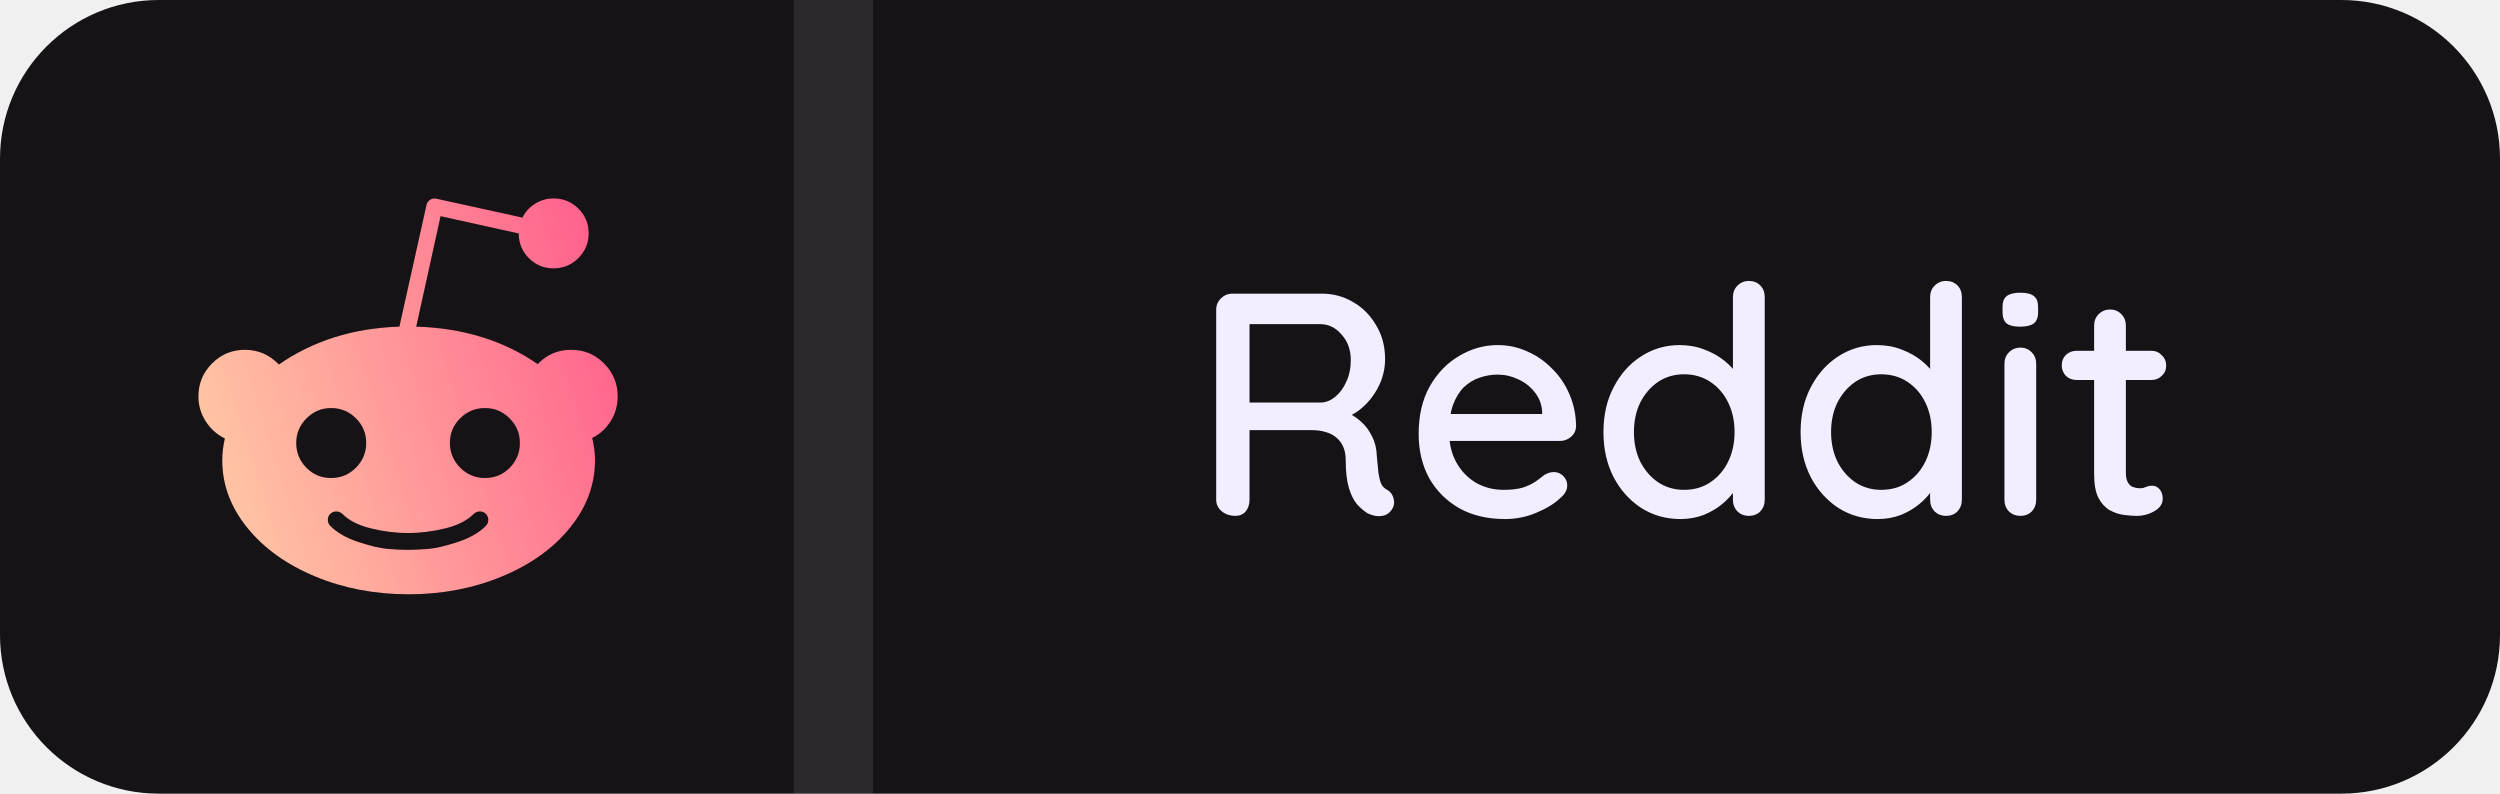
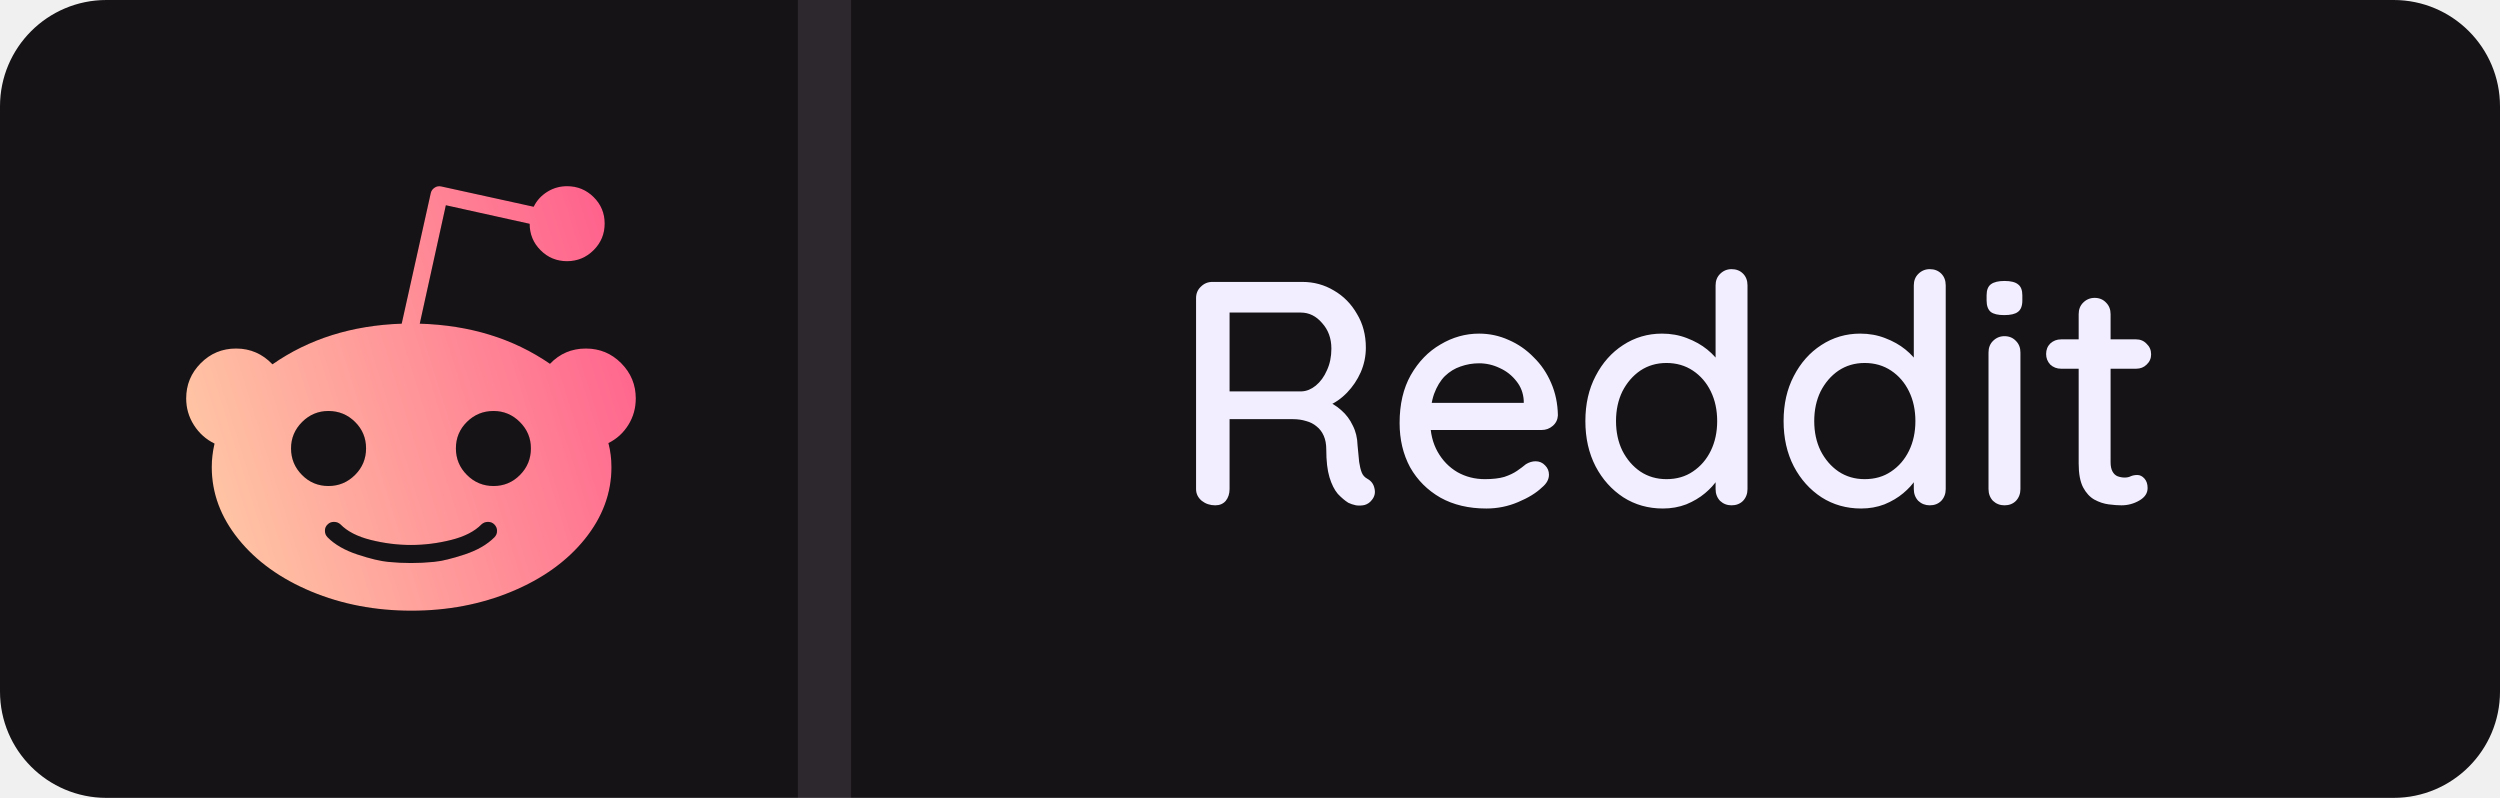
- <svg xmlns="http://www.w3.org/2000/svg" width="63" height="20" viewBox="0 0 63 20" fill="none">
-   <rect width="63" height="20" rx="4" fill="#161316" />
+ <svg xmlns="http://www.w3.org/2000/svg" width="94" height="30" viewBox="0 0 94 30" fill="none">
+   <rect width="94" height="30" rx="4" fill="#161316" />
  <g clip-path="url(#clip0_265_26)">
-     <path d="M15.566 9.988C15.566 10.216 15.508 10.424 15.392 10.61C15.276 10.797 15.12 10.94 14.923 11.038C14.97 11.219 14.994 11.407 14.994 11.604C14.994 12.213 14.785 12.777 14.366 13.296C13.947 13.815 13.377 14.225 12.653 14.525C11.93 14.826 11.144 14.976 10.295 14.976C9.446 14.976 8.661 14.826 7.939 14.525C7.218 14.225 6.648 13.815 6.229 13.296C5.811 12.777 5.601 12.213 5.601 11.604C5.601 11.419 5.623 11.234 5.666 11.05C5.466 10.951 5.305 10.807 5.183 10.616C5.061 10.425 5 10.216 5 9.988C5 9.666 5.114 9.39 5.342 9.16C5.57 8.93 5.847 8.815 6.173 8.815C6.507 8.815 6.792 8.939 7.028 9.186C7.885 8.589 8.897 8.27 10.065 8.231L10.749 5.159C10.761 5.108 10.79 5.067 10.837 5.035C10.884 5.004 10.935 4.994 10.991 5.006L13.166 5.483C13.237 5.338 13.343 5.221 13.485 5.133C13.626 5.044 13.781 5 13.95 5C14.194 5 14.402 5.085 14.575 5.256C14.748 5.427 14.835 5.635 14.835 5.879C14.835 6.122 14.748 6.331 14.575 6.504C14.402 6.676 14.194 6.763 13.95 6.763C13.707 6.763 13.499 6.677 13.328 6.506C13.157 6.335 13.072 6.128 13.072 5.884L11.103 5.448L10.489 8.231C11.669 8.267 12.689 8.581 13.55 9.175C13.777 8.935 14.059 8.815 14.393 8.815C14.719 8.815 14.996 8.93 15.224 9.16C15.452 9.39 15.566 9.666 15.566 9.988ZM7.465 11.162C7.465 11.405 7.55 11.614 7.721 11.787C7.892 11.96 8.099 12.046 8.343 12.046C8.587 12.046 8.795 11.96 8.968 11.787C9.141 11.614 9.228 11.405 9.228 11.162C9.228 10.918 9.141 10.71 8.968 10.54C8.795 10.368 8.587 10.283 8.343 10.283C8.103 10.283 7.897 10.37 7.724 10.543C7.551 10.715 7.465 10.922 7.465 11.162ZM12.241 13.255C12.284 13.211 12.305 13.16 12.305 13.101C12.305 13.043 12.284 12.991 12.241 12.948C12.201 12.909 12.152 12.889 12.093 12.889C12.034 12.889 11.983 12.909 11.94 12.948C11.779 13.113 11.541 13.235 11.226 13.314C10.912 13.392 10.598 13.432 10.283 13.432C9.969 13.432 9.654 13.392 9.34 13.314C9.025 13.235 8.787 13.113 8.626 12.948C8.583 12.909 8.532 12.889 8.473 12.889C8.414 12.889 8.365 12.909 8.325 12.948C8.282 12.987 8.261 13.037 8.261 13.098C8.261 13.159 8.282 13.211 8.325 13.255C8.495 13.424 8.727 13.557 9.024 13.656C9.321 13.754 9.562 13.812 9.746 13.83C9.931 13.847 10.11 13.856 10.283 13.856C10.456 13.856 10.635 13.847 10.82 13.83C11.004 13.812 11.245 13.754 11.542 13.656C11.839 13.557 12.072 13.424 12.241 13.255ZM12.223 12.046C12.467 12.046 12.674 11.96 12.845 11.787C13.016 11.614 13.101 11.405 13.101 11.162C13.101 10.922 13.015 10.715 12.842 10.543C12.669 10.37 12.463 10.283 12.223 10.283C11.979 10.283 11.771 10.368 11.598 10.54C11.425 10.71 11.338 10.918 11.338 11.162C11.338 11.405 11.425 11.614 11.598 11.787C11.771 11.96 11.979 12.046 12.223 12.046Z" fill="black" />
-     <path d="M15.566 9.988C15.566 10.216 15.508 10.424 15.392 10.61C15.276 10.797 15.12 10.94 14.923 11.038C14.97 11.219 14.994 11.407 14.994 11.604C14.994 12.213 14.785 12.777 14.366 13.296C13.947 13.815 13.377 14.225 12.653 14.525C11.93 14.826 11.144 14.976 10.295 14.976C9.446 14.976 8.661 14.826 7.939 14.525C7.218 14.225 6.648 13.815 6.229 13.296C5.811 12.777 5.601 12.213 5.601 11.604C5.601 11.419 5.623 11.234 5.666 11.05C5.466 10.951 5.305 10.807 5.183 10.616C5.061 10.425 5 10.216 5 9.988C5 9.666 5.114 9.39 5.342 9.16C5.57 8.93 5.847 8.815 6.173 8.815C6.507 8.815 6.792 8.939 7.028 9.186C7.885 8.589 8.897 8.27 10.065 8.231L10.749 5.159C10.761 5.108 10.79 5.067 10.837 5.035C10.884 5.004 10.935 4.994 10.991 5.006L13.166 5.483C13.237 5.338 13.343 5.221 13.485 5.133C13.626 5.044 13.781 5 13.95 5C14.194 5 14.402 5.085 14.575 5.256C14.748 5.427 14.835 5.635 14.835 5.879C14.835 6.122 14.748 6.331 14.575 6.504C14.402 6.676 14.194 6.763 13.95 6.763C13.707 6.763 13.499 6.677 13.328 6.506C13.157 6.335 13.072 6.128 13.072 5.884L11.103 5.448L10.489 8.231C11.669 8.267 12.689 8.581 13.55 9.175C13.777 8.935 14.059 8.815 14.393 8.815C14.719 8.815 14.996 8.93 15.224 9.16C15.452 9.39 15.566 9.666 15.566 9.988ZM7.465 11.162C7.465 11.405 7.55 11.614 7.721 11.787C7.892 11.96 8.099 12.046 8.343 12.046C8.587 12.046 8.795 11.96 8.968 11.787C9.141 11.614 9.228 11.405 9.228 11.162C9.228 10.918 9.141 10.71 8.968 10.54C8.795 10.368 8.587 10.283 8.343 10.283C8.103 10.283 7.897 10.37 7.724 10.543C7.551 10.715 7.465 10.922 7.465 11.162ZM12.241 13.255C12.284 13.211 12.305 13.16 12.305 13.101C12.305 13.043 12.284 12.991 12.241 12.948C12.201 12.909 12.152 12.889 12.093 12.889C12.034 12.889 11.983 12.909 11.94 12.948C11.779 13.113 11.541 13.235 11.226 13.314C10.912 13.392 10.598 13.432 10.283 13.432C9.969 13.432 9.654 13.392 9.34 13.314C9.025 13.235 8.787 13.113 8.626 12.948C8.583 12.909 8.532 12.889 8.473 12.889C8.414 12.889 8.365 12.909 8.325 12.948C8.282 12.987 8.261 13.037 8.261 13.098C8.261 13.159 8.282 13.211 8.325 13.255C8.495 13.424 8.727 13.557 9.024 13.656C9.321 13.754 9.562 13.812 9.746 13.83C9.931 13.847 10.11 13.856 10.283 13.856C10.456 13.856 10.635 13.847 10.82 13.83C11.004 13.812 11.245 13.754 11.542 13.656C11.839 13.557 12.072 13.424 12.241 13.255ZM12.223 12.046C12.467 12.046 12.674 11.96 12.845 11.787C13.016 11.614 13.101 11.405 13.101 11.162C13.101 10.922 13.015 10.715 12.842 10.543C12.669 10.37 12.463 10.283 12.223 10.283C11.979 10.283 11.771 10.368 11.598 10.54C11.425 10.71 11.338 10.918 11.338 11.162C11.338 11.405 11.425 11.614 11.598 11.787C11.771 11.96 11.979 12.046 12.223 12.046Z" fill="url(#paint0_linear_265_26)" />
+     <path d="M23.906 14.981C23.906 15.346 23.813 15.678 23.627 15.976C23.442 16.275 23.192 16.503 22.877 16.66C22.953 16.95 22.991 17.252 22.991 17.566C22.991 18.541 22.656 19.443 21.986 20.274C21.316 21.104 20.402 21.759 19.245 22.241C18.088 22.722 16.83 22.962 15.472 22.962C14.113 22.962 12.857 22.722 11.703 22.241C10.549 21.759 9.637 21.104 8.967 20.274C8.297 19.443 7.962 18.541 7.962 17.566C7.962 17.27 7.997 16.975 8.066 16.679C7.745 16.522 7.487 16.291 7.292 15.986C7.097 15.681 7 15.346 7 14.981C7 14.465 7.182 14.024 7.547 13.656C7.912 13.288 8.355 13.104 8.877 13.104C9.412 13.104 9.868 13.302 10.245 13.698C11.616 12.742 13.236 12.233 15.104 12.17L16.198 7.255C16.217 7.173 16.264 7.107 16.34 7.057C16.415 7.006 16.497 6.991 16.585 7.009L20.066 7.774C20.179 7.541 20.349 7.354 20.576 7.212C20.802 7.071 21.05 7 21.321 7C21.711 7 22.044 7.137 22.321 7.41C22.598 7.684 22.736 8.016 22.736 8.406C22.736 8.796 22.598 9.129 22.321 9.406C22.044 9.682 21.711 9.821 21.321 9.821C20.931 9.821 20.599 9.684 20.326 9.41C20.052 9.137 19.915 8.805 19.915 8.415L16.764 7.717L15.783 12.17C17.67 12.226 19.302 12.73 20.679 13.679C21.044 13.296 21.494 13.104 22.028 13.104C22.55 13.104 22.994 13.288 23.358 13.656C23.723 14.024 23.906 14.465 23.906 14.981ZM10.943 16.858C10.943 17.248 11.08 17.582 11.354 17.858C11.627 18.135 11.959 18.274 12.349 18.274C12.739 18.274 13.072 18.135 13.349 17.858C13.626 17.582 13.764 17.248 13.764 16.858C13.764 16.469 13.626 16.137 13.349 15.863C13.072 15.59 12.739 15.453 12.349 15.453C11.965 15.453 11.635 15.591 11.358 15.868C11.082 16.145 10.943 16.475 10.943 16.858ZM18.585 20.207C18.654 20.138 18.689 20.057 18.689 19.962C18.689 19.868 18.654 19.786 18.585 19.717C18.522 19.654 18.443 19.623 18.349 19.623C18.255 19.623 18.173 19.654 18.104 19.717C17.846 19.981 17.465 20.176 16.962 20.302C16.459 20.428 15.956 20.491 15.453 20.491C14.95 20.491 14.447 20.428 13.943 20.302C13.44 20.176 13.06 19.981 12.802 19.717C12.733 19.654 12.651 19.623 12.557 19.623C12.462 19.623 12.384 19.654 12.321 19.717C12.252 19.78 12.217 19.86 12.217 19.957C12.217 20.055 12.252 20.138 12.321 20.207C12.591 20.478 12.964 20.692 13.439 20.849C13.914 21.006 14.299 21.099 14.594 21.127C14.89 21.156 15.176 21.17 15.453 21.17C15.73 21.17 16.016 21.156 16.311 21.127C16.607 21.099 16.992 21.006 17.467 20.849C17.942 20.692 18.314 20.478 18.585 20.207ZM18.557 18.274C18.947 18.274 19.278 18.135 19.552 17.858C19.826 17.582 19.962 17.248 19.962 16.858C19.962 16.475 19.824 16.145 19.547 15.868C19.27 15.591 18.94 15.453 18.557 15.453C18.167 15.453 17.833 15.59 17.557 15.863C17.28 16.137 17.142 16.469 17.142 16.858C17.142 17.248 17.28 17.582 17.557 17.858C17.833 18.135 18.167 18.274 18.557 18.274Z" fill="black" />
+     <path d="M23.906 14.981C23.906 15.346 23.813 15.678 23.627 15.976C23.442 16.275 23.192 16.503 22.877 16.66C22.953 16.95 22.991 17.252 22.991 17.566C22.991 18.541 22.656 19.443 21.986 20.274C21.316 21.104 20.402 21.759 19.245 22.241C18.088 22.722 16.83 22.962 15.472 22.962C14.113 22.962 12.857 22.722 11.703 22.241C10.549 21.759 9.637 21.104 8.967 20.274C8.297 19.443 7.962 18.541 7.962 17.566C7.962 17.27 7.997 16.975 8.066 16.679C7.745 16.522 7.487 16.291 7.292 15.986C7.097 15.681 7 15.346 7 14.981C7 14.465 7.182 14.024 7.547 13.656C7.912 13.288 8.355 13.104 8.877 13.104C9.412 13.104 9.868 13.302 10.245 13.698C11.616 12.742 13.236 12.233 15.104 12.17L16.198 7.255C16.217 7.173 16.264 7.107 16.34 7.057C16.415 7.006 16.497 6.991 16.585 7.009L20.066 7.774C20.179 7.541 20.349 7.354 20.576 7.212C20.802 7.071 21.05 7 21.321 7C21.711 7 22.044 7.137 22.321 7.41C22.598 7.684 22.736 8.016 22.736 8.406C22.736 8.796 22.598 9.129 22.321 9.406C22.044 9.682 21.711 9.821 21.321 9.821C20.931 9.821 20.599 9.684 20.326 9.41C20.052 9.137 19.915 8.805 19.915 8.415L16.764 7.717L15.783 12.17C17.67 12.226 19.302 12.73 20.679 13.679C21.044 13.296 21.494 13.104 22.028 13.104C22.55 13.104 22.994 13.288 23.358 13.656C23.723 14.024 23.906 14.465 23.906 14.981ZM10.943 16.858C10.943 17.248 11.08 17.582 11.354 17.858C11.627 18.135 11.959 18.274 12.349 18.274C12.739 18.274 13.072 18.135 13.349 17.858C13.626 17.582 13.764 17.248 13.764 16.858C13.764 16.469 13.626 16.137 13.349 15.863C13.072 15.59 12.739 15.453 12.349 15.453C11.965 15.453 11.635 15.591 11.358 15.868C11.082 16.145 10.943 16.475 10.943 16.858ZM18.585 20.207C18.654 20.138 18.689 20.057 18.689 19.962C18.689 19.868 18.654 19.786 18.585 19.717C18.522 19.654 18.443 19.623 18.349 19.623C18.255 19.623 18.173 19.654 18.104 19.717C17.846 19.981 17.465 20.176 16.962 20.302C16.459 20.428 15.956 20.491 15.453 20.491C14.95 20.491 14.447 20.428 13.943 20.302C13.44 20.176 13.06 19.981 12.802 19.717C12.733 19.654 12.651 19.623 12.557 19.623C12.462 19.623 12.384 19.654 12.321 19.717C12.252 19.78 12.217 19.86 12.217 19.957C12.217 20.055 12.252 20.138 12.321 20.207C12.591 20.478 12.964 20.692 13.439 20.849C13.914 21.006 14.299 21.099 14.594 21.127C14.89 21.156 15.176 21.17 15.453 21.17C15.73 21.17 16.016 21.156 16.311 21.127C16.607 21.099 16.992 21.006 17.467 20.849C17.942 20.692 18.314 20.478 18.585 20.207ZM18.557 18.274C18.947 18.274 19.278 18.135 19.552 17.858C19.826 17.582 19.962 17.248 19.962 16.858C19.962 16.475 19.824 16.145 19.547 15.868C19.27 15.591 18.94 15.453 18.557 15.453C18.167 15.453 17.833 15.59 17.557 15.863C17.28 16.137 17.142 16.469 17.142 16.858C17.142 17.248 17.28 17.582 17.557 17.858C17.833 18.135 18.167 18.274 18.557 18.274Z" fill="url(#paint0_linear_265_26)" />
  </g>
-   <rect x="20" width="2" height="20" fill="#F2EEFF" fill-opacity="0.1" />
-   <path d="M31.128 13C31 13 30.888 12.963 30.792 12.888C30.696 12.808 30.648 12.709 30.648 12.592V7.808C30.648 7.691 30.688 7.595 30.768 7.52C30.848 7.44 30.944 7.4 31.056 7.4H33.312C33.6 7.4 33.864 7.472 34.104 7.616C34.344 7.755 34.536 7.949 34.68 8.2C34.829 8.445 34.904 8.728 34.904 9.048C34.904 9.261 34.861 9.467 34.776 9.664C34.691 9.856 34.576 10.027 34.432 10.176C34.288 10.325 34.125 10.437 33.944 10.512L33.856 10.36C34.021 10.419 34.165 10.504 34.288 10.616C34.411 10.723 34.507 10.851 34.576 11C34.651 11.144 34.691 11.309 34.696 11.496C34.712 11.661 34.725 11.8 34.736 11.912C34.752 12.019 34.773 12.107 34.8 12.176C34.827 12.245 34.875 12.299 34.944 12.336C35.04 12.389 35.099 12.469 35.12 12.576C35.147 12.683 35.125 12.779 35.056 12.864C35.008 12.928 34.947 12.971 34.872 12.992C34.803 13.008 34.731 13.011 34.656 13C34.581 12.984 34.517 12.963 34.464 12.936C34.379 12.883 34.291 12.808 34.2 12.712C34.115 12.611 34.045 12.472 33.992 12.296C33.939 12.12 33.912 11.888 33.912 11.6C33.912 11.467 33.891 11.352 33.848 11.256C33.805 11.16 33.747 11.083 33.672 11.024C33.597 10.96 33.509 10.915 33.408 10.888C33.307 10.856 33.195 10.84 33.072 10.84H31.376L31.488 10.68V12.592C31.488 12.709 31.456 12.808 31.392 12.888C31.328 12.963 31.24 13 31.128 13ZM31.384 10.144H33.296C33.419 10.139 33.536 10.091 33.648 10C33.765 9.904 33.859 9.776 33.928 9.616C34.003 9.456 34.04 9.275 34.04 9.072C34.04 8.816 33.963 8.603 33.808 8.432C33.659 8.256 33.48 8.168 33.272 8.168H31.4L31.488 7.96V10.312L31.384 10.144ZM37.926 13.08C37.484 13.08 37.1 12.989 36.774 12.808C36.449 12.621 36.196 12.368 36.014 12.048C35.838 11.723 35.75 11.352 35.75 10.936C35.75 10.467 35.844 10.067 36.03 9.736C36.222 9.4 36.47 9.144 36.774 8.968C37.078 8.787 37.401 8.696 37.742 8.696C38.004 8.696 38.252 8.749 38.486 8.856C38.721 8.957 38.929 9.101 39.11 9.288C39.297 9.469 39.444 9.685 39.55 9.936C39.657 10.181 39.713 10.451 39.718 10.744C39.713 10.851 39.67 10.939 39.59 11.008C39.51 11.077 39.417 11.112 39.31 11.112H36.198L36.006 10.432H39.014L38.862 10.576V10.376C38.852 10.189 38.79 10.027 38.678 9.888C38.566 9.744 38.428 9.635 38.262 9.56C38.097 9.48 37.924 9.44 37.742 9.44C37.582 9.44 37.428 9.467 37.278 9.52C37.134 9.568 37.004 9.648 36.886 9.76C36.774 9.872 36.684 10.021 36.614 10.208C36.55 10.389 36.518 10.616 36.518 10.888C36.518 11.181 36.58 11.437 36.702 11.656C36.825 11.875 36.99 12.045 37.198 12.168C37.406 12.285 37.636 12.344 37.886 12.344C38.084 12.344 38.246 12.325 38.374 12.288C38.502 12.245 38.609 12.195 38.694 12.136C38.78 12.077 38.854 12.021 38.918 11.968C38.998 11.92 39.078 11.896 39.158 11.896C39.254 11.896 39.334 11.931 39.398 12C39.462 12.064 39.494 12.141 39.494 12.232C39.494 12.349 39.436 12.456 39.318 12.552C39.174 12.691 38.974 12.813 38.718 12.92C38.468 13.027 38.204 13.08 37.926 13.08ZM44.071 7.08C44.188 7.08 44.284 7.117 44.358 7.192C44.433 7.267 44.471 7.365 44.471 7.488V12.592C44.471 12.709 44.433 12.808 44.358 12.888C44.284 12.963 44.188 13 44.071 13C43.959 13 43.862 12.963 43.782 12.888C43.708 12.808 43.67 12.709 43.67 12.592V12.016L43.839 12.024C43.839 12.12 43.798 12.229 43.718 12.352C43.644 12.469 43.54 12.584 43.407 12.696C43.273 12.808 43.116 12.901 42.934 12.976C42.753 13.045 42.559 13.08 42.35 13.08C41.983 13.08 41.652 12.987 41.358 12.8C41.065 12.608 40.833 12.349 40.663 12.024C40.492 11.693 40.407 11.315 40.407 10.888C40.407 10.461 40.492 10.085 40.663 9.76C40.833 9.429 41.062 9.171 41.35 8.984C41.644 8.792 41.969 8.696 42.327 8.696C42.55 8.696 42.758 8.733 42.95 8.808C43.148 8.883 43.319 8.979 43.462 9.096C43.606 9.213 43.718 9.339 43.798 9.472C43.879 9.6 43.919 9.723 43.919 9.84L43.67 9.864V7.488C43.67 7.371 43.708 7.275 43.782 7.2C43.862 7.12 43.959 7.08 44.071 7.08ZM42.438 12.344C42.694 12.344 42.916 12.28 43.102 12.152C43.294 12.024 43.444 11.851 43.55 11.632C43.657 11.413 43.711 11.165 43.711 10.888C43.711 10.611 43.657 10.363 43.55 10.144C43.444 9.925 43.294 9.752 43.102 9.624C42.91 9.496 42.689 9.432 42.438 9.432C42.193 9.432 41.974 9.496 41.782 9.624C41.596 9.752 41.447 9.925 41.334 10.144C41.228 10.363 41.175 10.611 41.175 10.888C41.175 11.165 41.228 11.413 41.334 11.632C41.447 11.851 41.596 12.024 41.782 12.152C41.974 12.28 42.193 12.344 42.438 12.344ZM49.039 7.08C49.157 7.08 49.253 7.117 49.327 7.192C49.402 7.267 49.439 7.365 49.439 7.488V12.592C49.439 12.709 49.402 12.808 49.327 12.888C49.253 12.963 49.157 13 49.039 13C48.927 13 48.831 12.963 48.751 12.888C48.677 12.808 48.639 12.709 48.639 12.592V12.016L48.807 12.024C48.807 12.12 48.767 12.229 48.687 12.352C48.613 12.469 48.509 12.584 48.375 12.696C48.242 12.808 48.085 12.901 47.903 12.976C47.722 13.045 47.527 13.08 47.319 13.08C46.951 13.08 46.621 12.987 46.327 12.8C46.034 12.608 45.802 12.349 45.631 12.024C45.461 11.693 45.375 11.315 45.375 10.888C45.375 10.461 45.461 10.085 45.631 9.76C45.802 9.429 46.031 9.171 46.319 8.984C46.613 8.792 46.938 8.696 47.295 8.696C47.519 8.696 47.727 8.733 47.919 8.808C48.117 8.883 48.287 8.979 48.431 9.096C48.575 9.213 48.687 9.339 48.767 9.472C48.847 9.6 48.887 9.723 48.887 9.84L48.639 9.864V7.488C48.639 7.371 48.677 7.275 48.751 7.2C48.831 7.12 48.927 7.08 49.039 7.08ZM47.407 12.344C47.663 12.344 47.885 12.28 48.071 12.152C48.263 12.024 48.413 11.851 48.519 11.632C48.626 11.413 48.679 11.165 48.679 10.888C48.679 10.611 48.626 10.363 48.519 10.144C48.413 9.925 48.263 9.752 48.071 9.624C47.879 9.496 47.658 9.432 47.407 9.432C47.162 9.432 46.943 9.496 46.751 9.624C46.565 9.752 46.415 9.925 46.303 10.144C46.197 10.363 46.143 10.611 46.143 10.888C46.143 11.165 46.197 11.413 46.303 11.632C46.415 11.851 46.565 12.024 46.751 12.152C46.943 12.28 47.162 12.344 47.407 12.344ZM51.312 12.592C51.312 12.709 51.275 12.808 51.2 12.888C51.125 12.963 51.029 13 50.912 13C50.8 13 50.704 12.963 50.624 12.888C50.549 12.808 50.512 12.709 50.512 12.592V9.168C50.512 9.051 50.549 8.955 50.624 8.88C50.704 8.8 50.8 8.76 50.912 8.76C51.029 8.76 51.125 8.8 51.2 8.88C51.275 8.955 51.312 9.051 51.312 9.168V12.592ZM50.904 8.232C50.749 8.232 50.637 8.205 50.568 8.152C50.499 8.093 50.464 7.997 50.464 7.864V7.736C50.464 7.603 50.501 7.509 50.576 7.456C50.651 7.403 50.763 7.376 50.912 7.376C51.072 7.376 51.187 7.405 51.256 7.464C51.325 7.517 51.36 7.608 51.36 7.736V7.864C51.36 8.003 51.323 8.099 51.248 8.152C51.179 8.205 51.064 8.232 50.904 8.232ZM52.332 8.84H54.212C54.319 8.84 54.407 8.877 54.476 8.952C54.551 9.021 54.588 9.109 54.588 9.216C54.588 9.317 54.551 9.403 54.476 9.472C54.407 9.541 54.319 9.576 54.212 9.576H52.332C52.225 9.576 52.135 9.541 52.06 9.472C51.991 9.397 51.956 9.309 51.956 9.208C51.956 9.101 51.991 9.013 52.06 8.944C52.135 8.875 52.225 8.84 52.332 8.84ZM53.172 7.8C53.289 7.8 53.386 7.84 53.46 7.92C53.535 7.995 53.572 8.091 53.572 8.208V11.92C53.572 12.016 53.588 12.093 53.62 12.152C53.652 12.211 53.695 12.251 53.748 12.272C53.807 12.293 53.865 12.304 53.924 12.304C53.983 12.304 54.033 12.293 54.076 12.272C54.124 12.251 54.18 12.24 54.244 12.24C54.308 12.24 54.367 12.269 54.42 12.328C54.474 12.387 54.5 12.467 54.5 12.568C54.5 12.696 54.431 12.8 54.292 12.88C54.154 12.96 54.004 13 53.844 13C53.754 13 53.647 12.992 53.524 12.976C53.401 12.96 53.282 12.92 53.164 12.856C53.052 12.792 52.959 12.691 52.884 12.552C52.809 12.408 52.772 12.208 52.772 11.952V8.208C52.772 8.091 52.809 7.995 52.884 7.92C52.964 7.84 53.06 7.8 53.172 7.8Z" fill="#F2EEFF" />
+   <rect x="30" width="2" height="30" fill="#F2EEFF" fill-opacity="0.1" />
+   <path d="M45.692 19C45.5 19 45.332 18.944 45.188 18.832C45.044 18.712 44.972 18.564 44.972 18.388V11.212C44.972 11.036 45.032 10.892 45.152 10.78C45.272 10.66 45.416 10.6 45.584 10.6H48.968C49.4 10.6 49.796 10.708 50.156 10.924C50.516 11.132 50.804 11.424 51.02 11.8C51.244 12.168 51.356 12.592 51.356 13.072C51.356 13.392 51.292 13.7 51.164 13.996C51.036 14.284 50.864 14.54 50.648 14.764C50.432 14.988 50.188 15.156 49.916 15.268L49.784 15.04C50.032 15.128 50.248 15.256 50.432 15.424C50.616 15.584 50.76 15.776 50.864 16C50.976 16.216 51.036 16.464 51.044 16.744C51.068 16.992 51.088 17.2 51.104 17.368C51.128 17.528 51.16 17.66 51.2 17.764C51.24 17.868 51.312 17.948 51.416 18.004C51.56 18.084 51.648 18.204 51.68 18.364C51.72 18.524 51.688 18.668 51.584 18.796C51.512 18.892 51.42 18.956 51.308 18.988C51.204 19.012 51.096 19.016 50.984 19C50.872 18.976 50.776 18.944 50.696 18.904C50.568 18.824 50.436 18.712 50.3 18.568C50.172 18.416 50.068 18.208 49.988 17.944C49.908 17.68 49.868 17.332 49.868 16.9C49.868 16.7 49.836 16.528 49.772 16.384C49.708 16.24 49.62 16.124 49.508 16.036C49.396 15.94 49.264 15.872 49.112 15.832C48.96 15.784 48.792 15.76 48.608 15.76H46.064L46.232 15.52V18.388C46.232 18.564 46.184 18.712 46.088 18.832C45.992 18.944 45.86 19 45.692 19ZM46.076 14.716H48.944C49.128 14.708 49.304 14.636 49.472 14.5C49.648 14.356 49.788 14.164 49.892 13.924C50.004 13.684 50.06 13.412 50.06 13.108C50.06 12.724 49.944 12.404 49.712 12.148C49.488 11.884 49.22 11.752 48.908 11.752H46.1L46.232 11.44V14.968L46.076 14.716ZM55.889 19.12C55.225 19.12 54.649 18.984 54.161 18.712C53.673 18.432 53.293 18.052 53.021 17.572C52.757 17.084 52.625 16.528 52.625 15.904C52.625 15.2 52.765 14.6 53.045 14.104C53.333 13.6 53.705 13.216 54.161 12.952C54.617 12.68 55.101 12.544 55.613 12.544C56.005 12.544 56.377 12.624 56.729 12.784C57.081 12.936 57.393 13.152 57.665 13.432C57.945 13.704 58.165 14.028 58.325 14.404C58.485 14.772 58.569 15.176 58.577 15.616C58.569 15.776 58.505 15.908 58.385 16.012C58.265 16.116 58.125 16.168 57.965 16.168H53.297L53.009 15.148H57.521L57.293 15.364V15.064C57.277 14.784 57.185 14.54 57.017 14.332C56.849 14.116 56.641 13.952 56.393 13.84C56.145 13.72 55.885 13.66 55.613 13.66C55.373 13.66 55.141 13.7 54.917 13.78C54.701 13.852 54.505 13.972 54.329 14.14C54.161 14.308 54.025 14.532 53.921 14.812C53.825 15.084 53.777 15.424 53.777 15.832C53.777 16.272 53.869 16.656 54.053 16.984C54.237 17.312 54.485 17.568 54.797 17.752C55.109 17.928 55.453 18.016 55.829 18.016C56.125 18.016 56.369 17.988 56.561 17.932C56.753 17.868 56.913 17.792 57.041 17.704C57.169 17.616 57.281 17.532 57.377 17.452C57.497 17.38 57.617 17.344 57.737 17.344C57.881 17.344 58.001 17.396 58.097 17.5C58.193 17.596 58.241 17.712 58.241 17.848C58.241 18.024 58.153 18.184 57.977 18.328C57.761 18.536 57.461 18.72 57.077 18.88C56.701 19.04 56.305 19.12 55.889 19.12ZM65.106 10.12C65.282 10.12 65.426 10.176 65.538 10.288C65.65 10.4 65.706 10.548 65.706 10.732V18.388C65.706 18.564 65.65 18.712 65.538 18.832C65.426 18.944 65.282 19 65.106 19C64.938 19 64.794 18.944 64.674 18.832C64.562 18.712 64.506 18.564 64.506 18.388V17.524L64.758 17.536C64.758 17.68 64.698 17.844 64.578 18.028C64.466 18.204 64.31 18.376 64.11 18.544C63.91 18.712 63.674 18.852 63.402 18.964C63.13 19.068 62.838 19.12 62.526 19.12C61.974 19.12 61.478 18.98 61.038 18.7C60.598 18.412 60.25 18.024 59.994 17.536C59.738 17.04 59.61 16.472 59.61 15.832C59.61 15.192 59.738 14.628 59.994 14.14C60.25 13.644 60.594 13.256 61.026 12.976C61.466 12.688 61.954 12.544 62.49 12.544C62.826 12.544 63.138 12.6 63.426 12.712C63.722 12.824 63.978 12.968 64.194 13.144C64.41 13.32 64.578 13.508 64.698 13.708C64.818 13.9 64.878 14.084 64.878 14.26L64.506 14.296V10.732C64.506 10.556 64.562 10.412 64.674 10.3C64.794 10.18 64.938 10.12 65.106 10.12ZM62.658 18.016C63.042 18.016 63.374 17.92 63.654 17.728C63.942 17.536 64.166 17.276 64.326 16.948C64.486 16.62 64.566 16.248 64.566 15.832C64.566 15.416 64.486 15.044 64.326 14.716C64.166 14.388 63.942 14.128 63.654 13.936C63.366 13.744 63.034 13.648 62.658 13.648C62.29 13.648 61.962 13.744 61.674 13.936C61.394 14.128 61.17 14.388 61.002 14.716C60.842 15.044 60.762 15.416 60.762 15.832C60.762 16.248 60.842 16.62 61.002 16.948C61.17 17.276 61.394 17.536 61.674 17.728C61.962 17.92 62.29 18.016 62.658 18.016ZM72.559 10.12C72.735 10.12 72.879 10.176 72.991 10.288C73.103 10.4 73.159 10.548 73.159 10.732V18.388C73.159 18.564 73.103 18.712 72.991 18.832C72.879 18.944 72.735 19 72.559 19C72.391 19 72.247 18.944 72.127 18.832C72.015 18.712 71.959 18.564 71.959 18.388V17.524L72.211 17.536C72.211 17.68 72.151 17.844 72.031 18.028C71.919 18.204 71.763 18.376 71.563 18.544C71.363 18.712 71.127 18.852 70.855 18.964C70.583 19.068 70.291 19.12 69.979 19.12C69.427 19.12 68.931 18.98 68.491 18.7C68.051 18.412 67.703 18.024 67.447 17.536C67.191 17.04 67.063 16.472 67.063 15.832C67.063 15.192 67.191 14.628 67.447 14.14C67.703 13.644 68.047 13.256 68.479 12.976C68.919 12.688 69.407 12.544 69.943 12.544C70.279 12.544 70.591 12.6 70.879 12.712C71.175 12.824 71.431 12.968 71.647 13.144C71.863 13.32 72.031 13.508 72.151 13.708C72.271 13.9 72.331 14.084 72.331 14.26L71.959 14.296V10.732C71.959 10.556 72.015 10.412 72.127 10.3C72.247 10.18 72.391 10.12 72.559 10.12ZM70.111 18.016C70.495 18.016 70.827 17.92 71.107 17.728C71.395 17.536 71.619 17.276 71.779 16.948C71.939 16.62 72.019 16.248 72.019 15.832C72.019 15.416 71.939 15.044 71.779 14.716C71.619 14.388 71.395 14.128 71.107 13.936C70.819 13.744 70.487 13.648 70.111 13.648C69.743 13.648 69.415 13.744 69.127 13.936C68.847 14.128 68.623 14.388 68.455 14.716C68.295 15.044 68.215 15.416 68.215 15.832C68.215 16.248 68.295 16.62 68.455 16.948C68.623 17.276 68.847 17.536 69.127 17.728C69.415 17.92 69.743 18.016 70.111 18.016ZM75.968 18.388C75.968 18.564 75.912 18.712 75.8 18.832C75.688 18.944 75.544 19 75.368 19C75.2 19 75.056 18.944 74.936 18.832C74.824 18.712 74.768 18.564 74.768 18.388V13.252C74.768 13.076 74.824 12.932 74.936 12.82C75.056 12.7 75.2 12.64 75.368 12.64C75.544 12.64 75.688 12.7 75.8 12.82C75.912 12.932 75.968 13.076 75.968 13.252V18.388ZM75.356 11.848C75.124 11.848 74.956 11.808 74.852 11.728C74.748 11.64 74.696 11.496 74.696 11.296V11.104C74.696 10.904 74.752 10.764 74.864 10.684C74.976 10.604 75.144 10.564 75.368 10.564C75.608 10.564 75.78 10.608 75.884 10.696C75.988 10.776 76.04 10.912 76.04 11.104V11.296C76.04 11.504 75.984 11.648 75.872 11.728C75.768 11.808 75.596 11.848 75.356 11.848ZM77.498 12.76H80.318C80.478 12.76 80.61 12.816 80.714 12.928C80.826 13.032 80.882 13.164 80.882 13.324C80.882 13.476 80.826 13.604 80.714 13.708C80.61 13.812 80.478 13.864 80.318 13.864H77.498C77.338 13.864 77.202 13.812 77.09 13.708C76.986 13.596 76.934 13.464 76.934 13.312C76.934 13.152 76.986 13.02 77.09 12.916C77.202 12.812 77.338 12.76 77.498 12.76ZM78.758 11.2C78.934 11.2 79.078 11.26 79.19 11.38C79.302 11.492 79.358 11.636 79.358 11.812V17.38C79.358 17.524 79.382 17.64 79.43 17.728C79.478 17.816 79.542 17.876 79.622 17.908C79.71 17.94 79.798 17.956 79.886 17.956C79.974 17.956 80.05 17.94 80.114 17.908C80.186 17.876 80.27 17.86 80.366 17.86C80.462 17.86 80.55 17.904 80.63 17.992C80.71 18.08 80.75 18.2 80.75 18.352C80.75 18.544 80.646 18.7 80.438 18.82C80.23 18.94 80.006 19 79.766 19C79.63 19 79.47 18.988 79.286 18.964C79.102 18.94 78.922 18.88 78.746 18.784C78.578 18.688 78.438 18.536 78.326 18.328C78.214 18.112 78.158 17.812 78.158 17.428V11.812C78.158 11.636 78.214 11.492 78.326 11.38C78.446 11.26 78.59 11.2 78.758 11.2Z" fill="#F2EEFF" />
  <defs>
-     <linearGradient id="paint0_linear_265_26" x1="5" y1="14.976" x2="17.467" y2="11.074" gradientUnits="userSpaceOnUse">
+     <linearGradient id="paint0_linear_265_26" x1="7" y1="22.962" x2="26.948" y2="16.718" gradientUnits="userSpaceOnUse">
      <stop stop-color="#FFD1A7" />
      <stop offset="1" stop-color="#FF5A8B" />
    </linearGradient>
    <clipPath id="clip0_265_26">
-       <rect width="10.566" height="10" fill="white" transform="translate(5 5)" />
+       <rect width="16.906" height="16" fill="white" transform="translate(7 7)" />
    </clipPath>
  </defs>
</svg>
